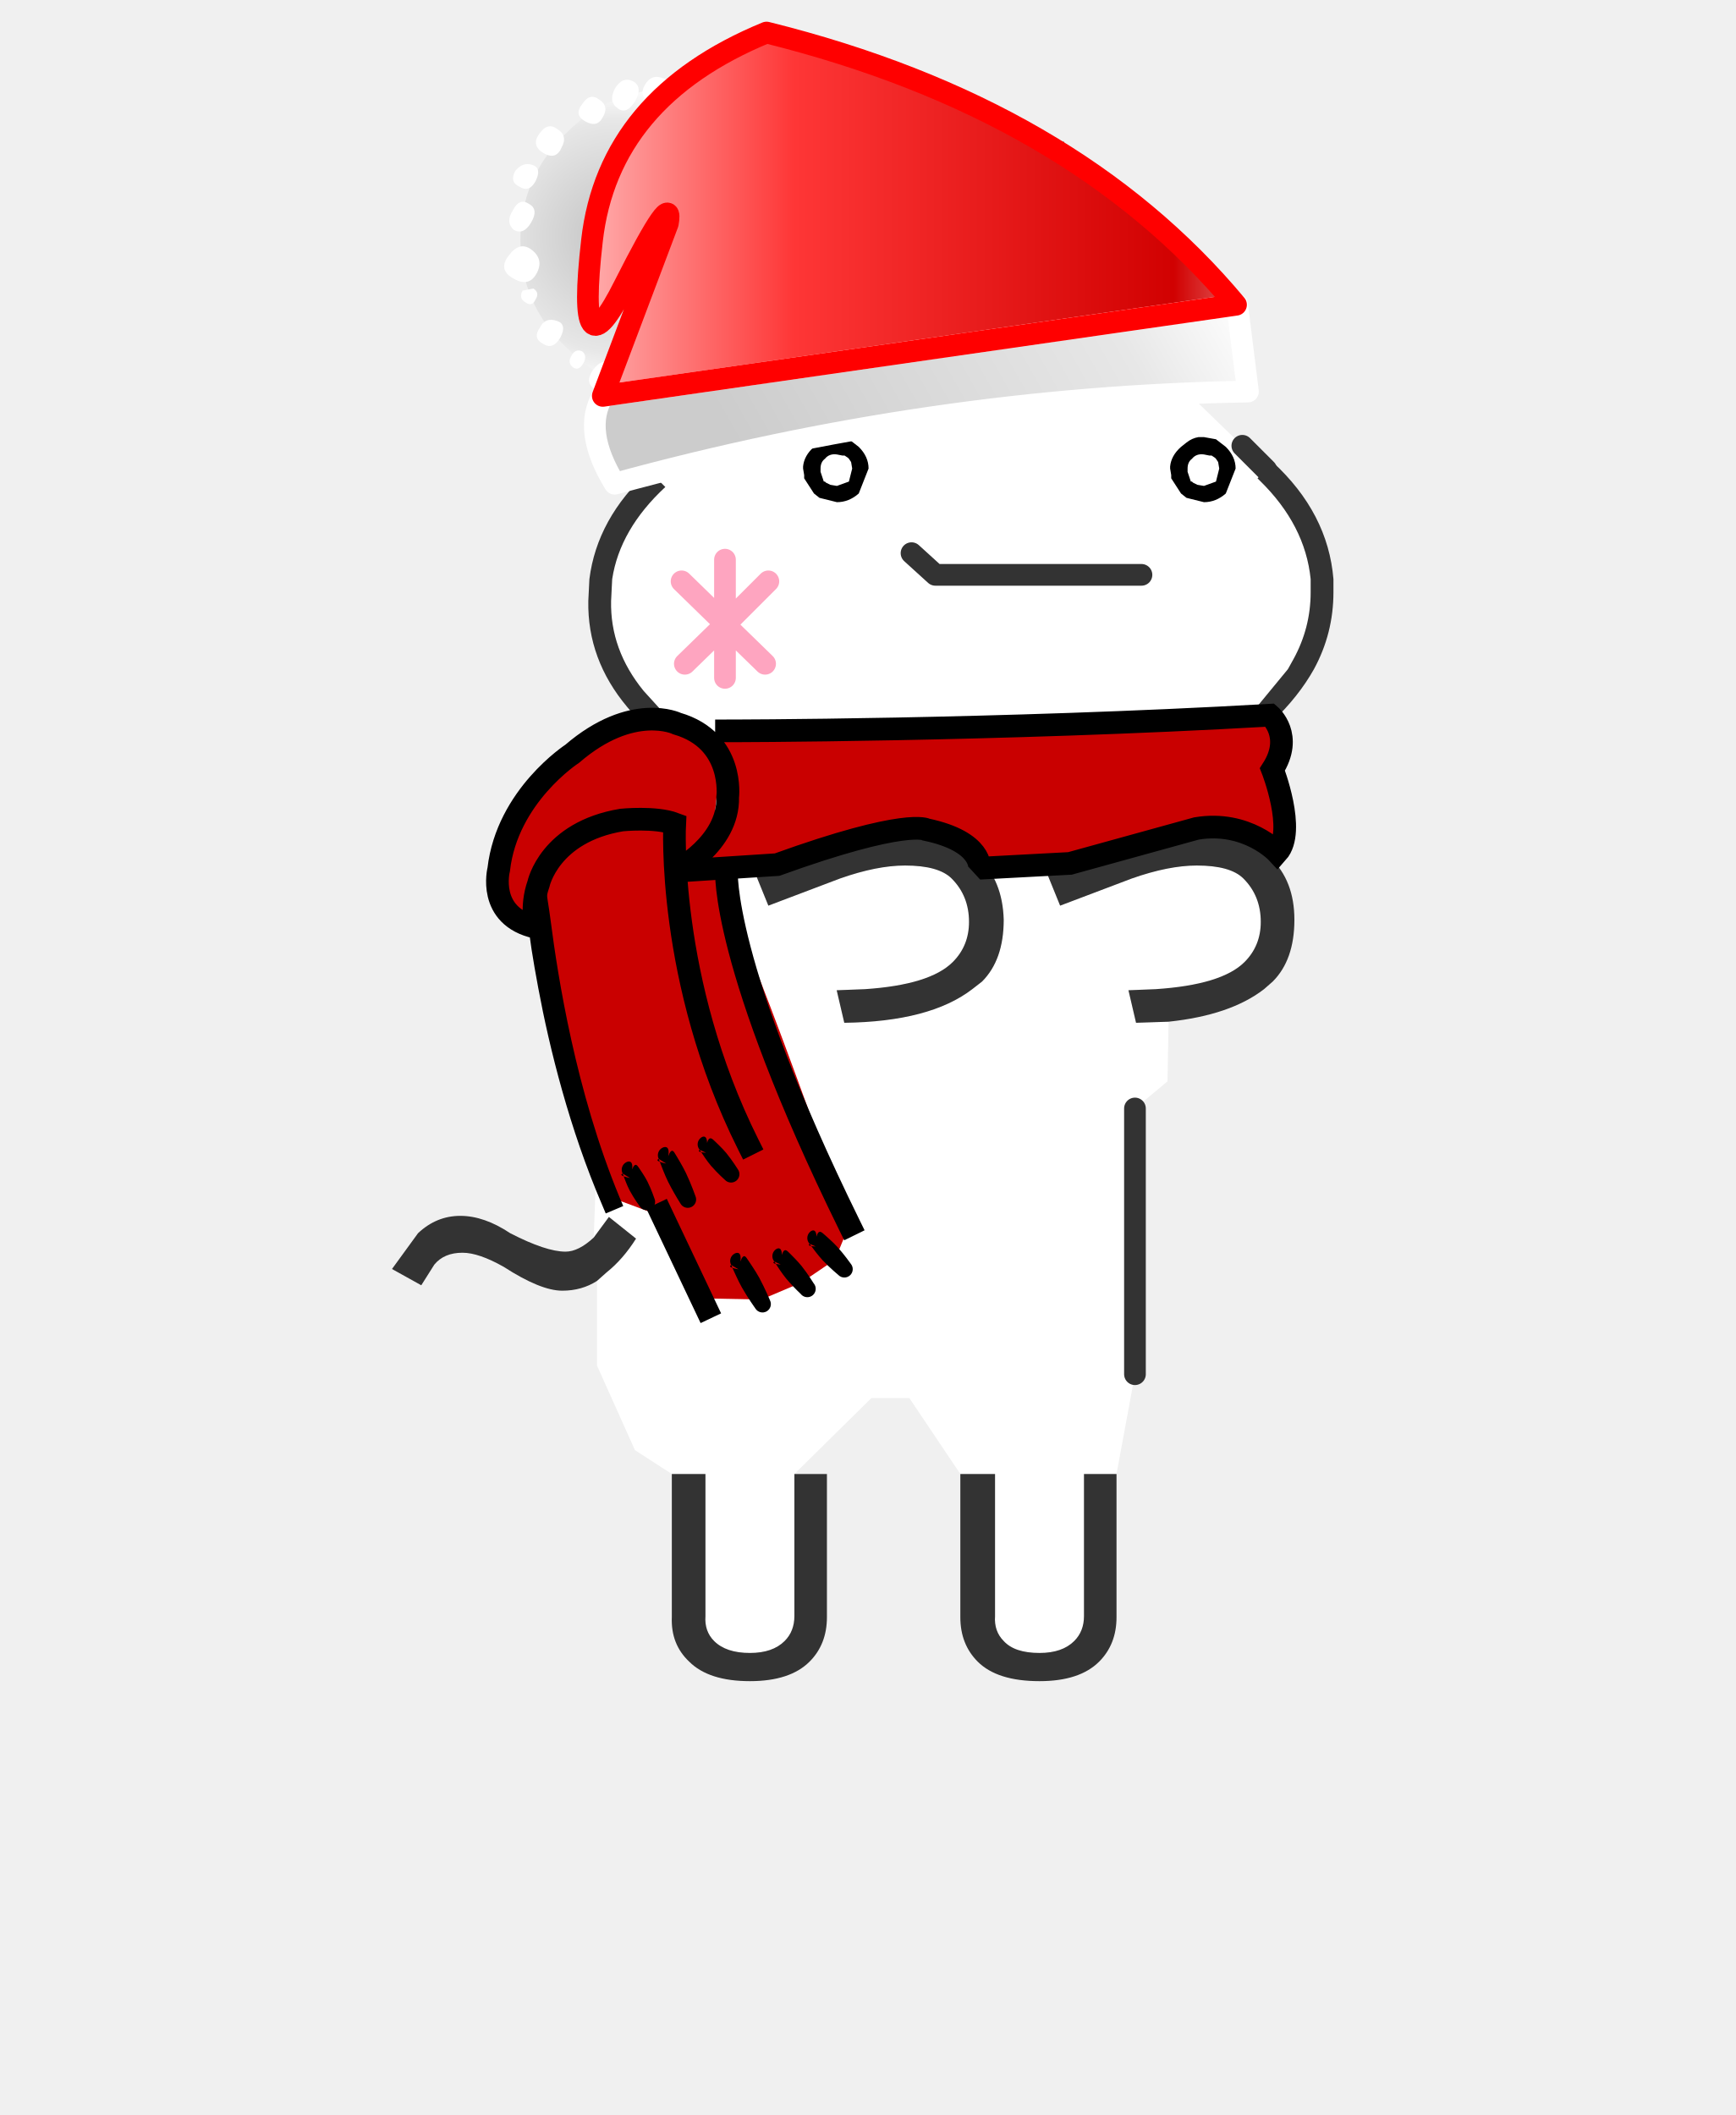
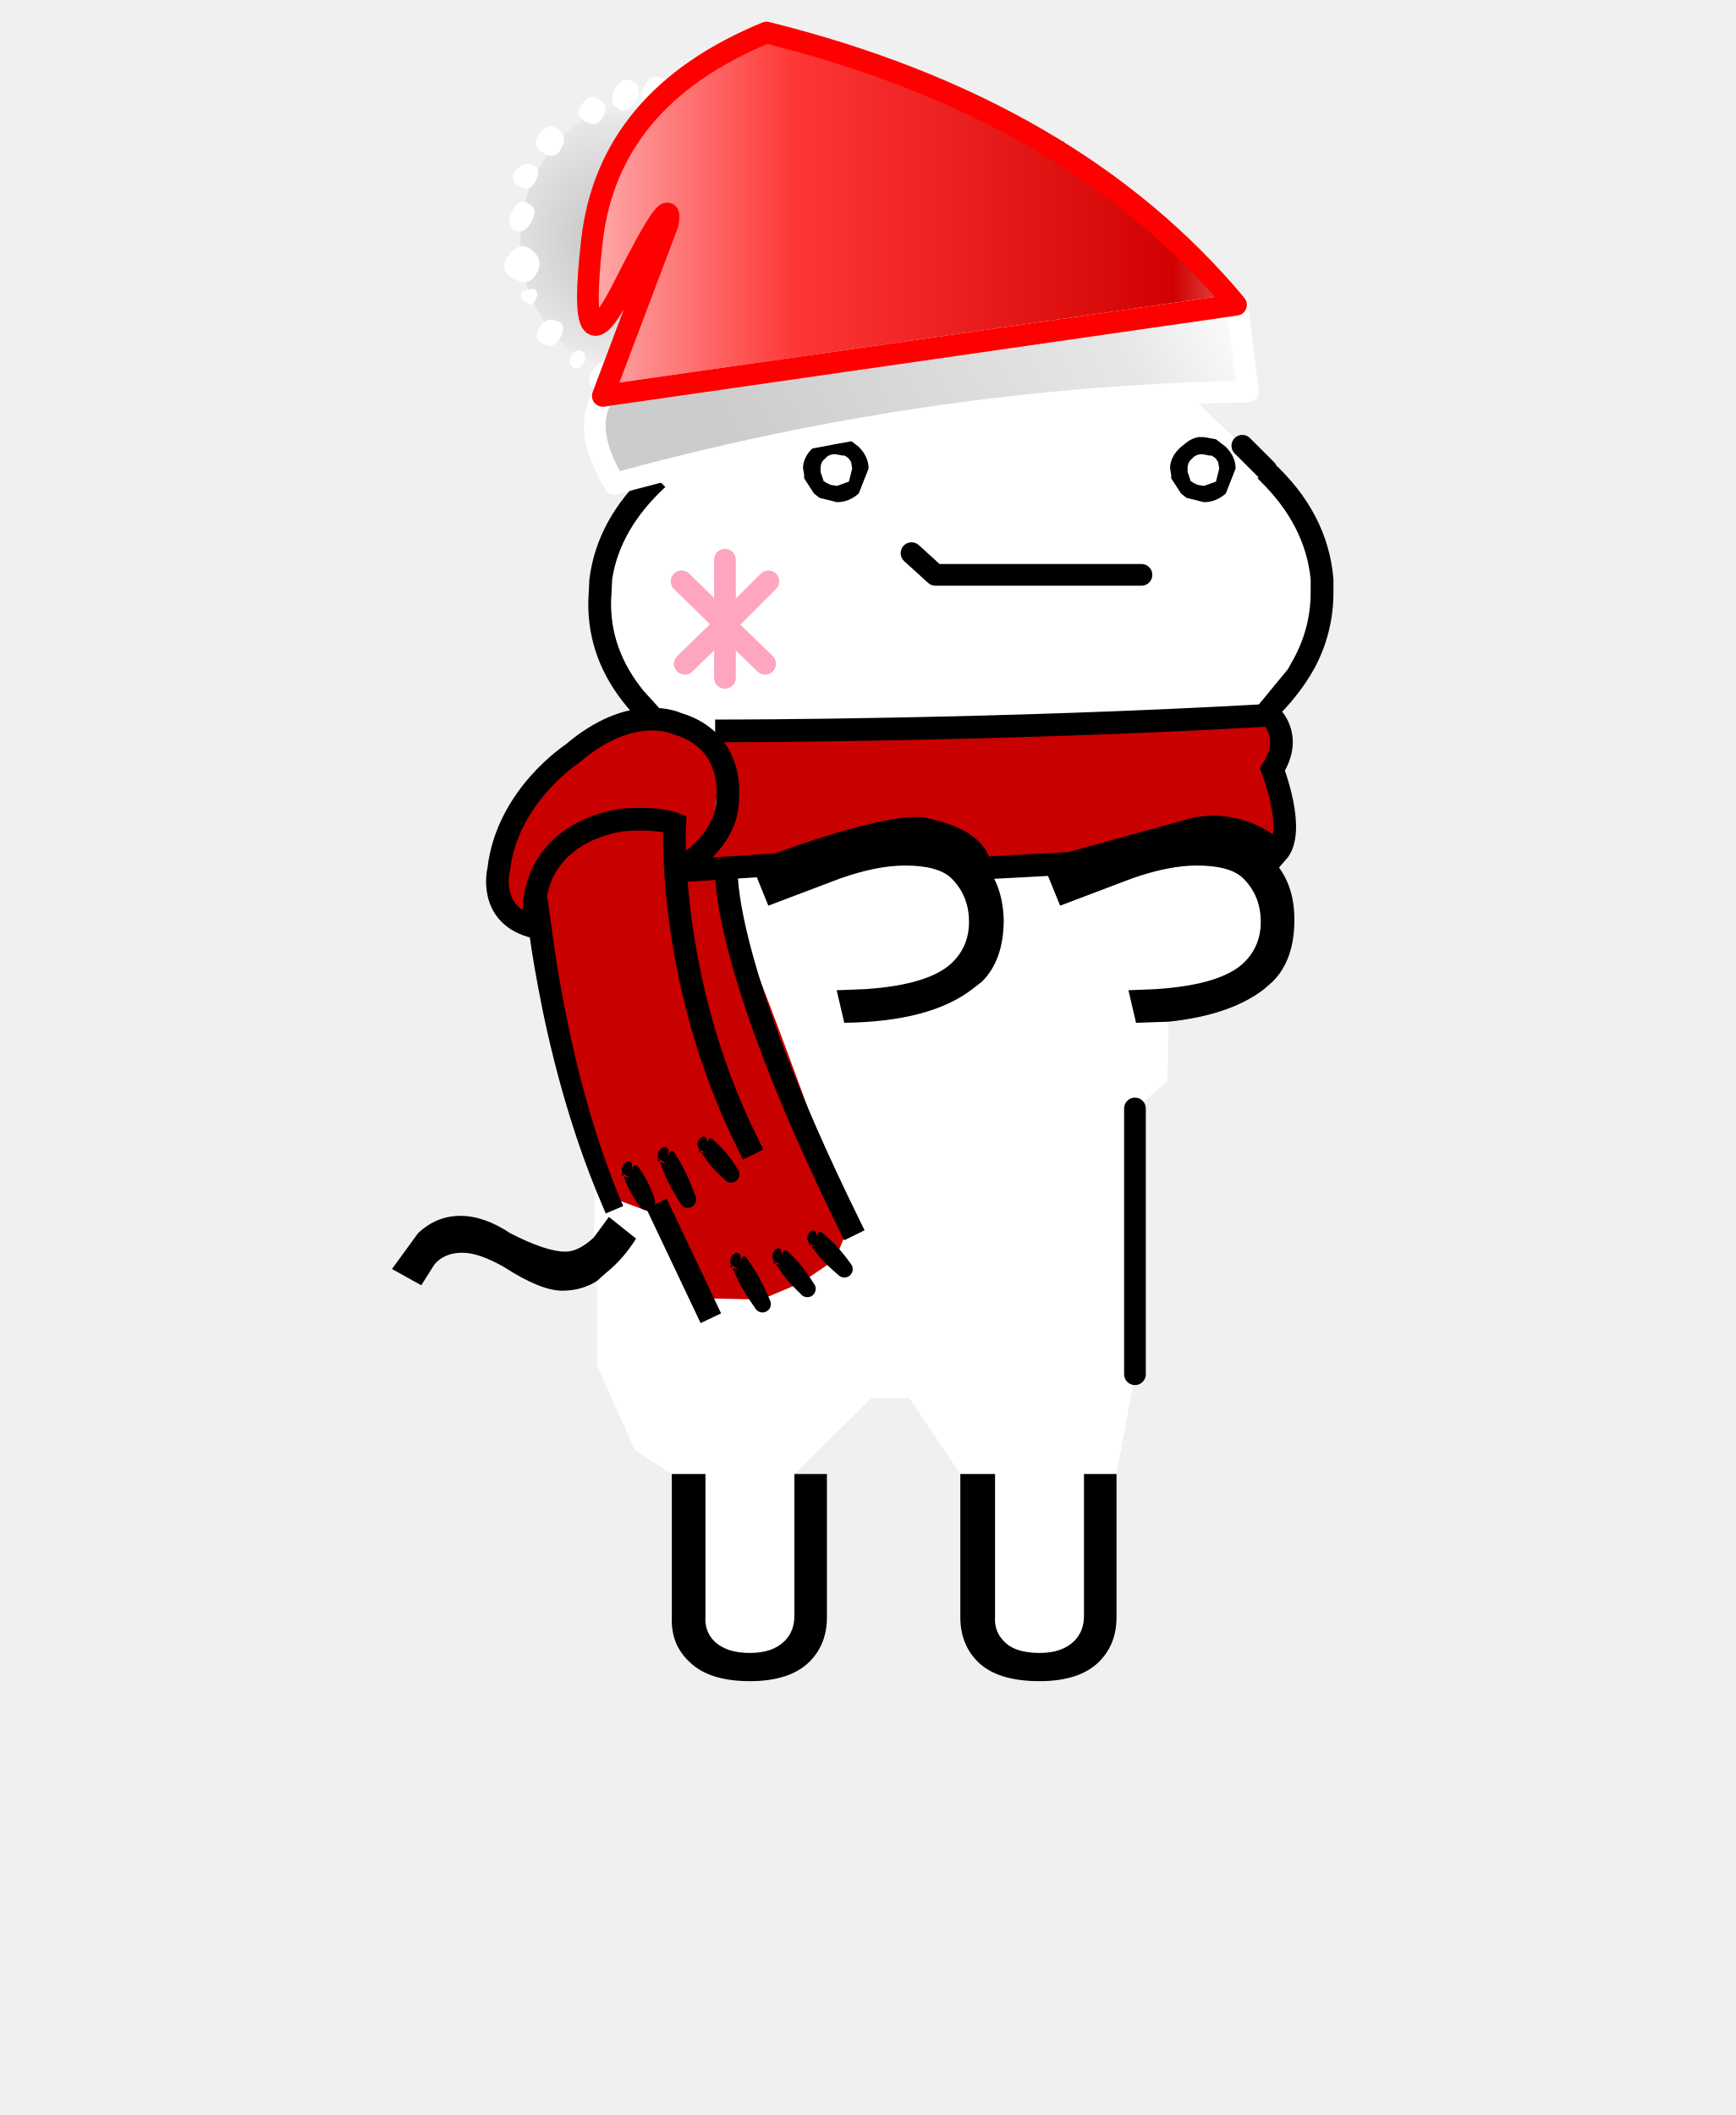
<svg xmlns="http://www.w3.org/2000/svg" xmlns:xlink="http://www.w3.org/1999/xlink" height="195" width="160" version="1.1" id="svg23">
  <defs id="defs21">
    <g id="j">
      <path d="M.25-60h3.9l1.2.55 3.9-8.6 3.85 8.6 1.25-.55 3.15 3.05 1.1 1.1-.4.4.1.1q2.1 2.05 2.35 4.55v.6q0 1.65-.8 3.1l-.25.45-1.4 1.7.15.15-.3.25-3.25.9v4.7l-3.25.7-3.1.9.65 1.6L12.4-37q1.7-.6 3-.6 1.55 0 2.15.6.8.8.8 2 0 1.1-.75 1.85-1.05 1.05-4.1 1.25l-1.25.05.35 1.5 1.5-.05-.05 2.75-1.5 1.25v12.25l-.85 4.6h-1.5V-3q0 .7-.45 1.15-.55.55-1.6.55Q7-1.3 6.5-1.85 6.05-2.3 6.1-3v-6.55H4.5l-2.35-3.5H.4l-3.55 3.5V-3q0 .7-.45 1.15-.55.55-1.6.55-1.1 0-1.65-.55-.45-.45-.4-1.15v-6.55H-8.8l-1.7-1.1-1.75-3.9v-3.9l.45-.4q.75-.6 1.35-1.55l-1.25-1-.7.95.4-10.95 1.75-12.8.4.35.75-.7-1-1.1q-1.55-1.9-1.5-4.15l.05-1q.35-2.3 2.45-4.25l-.75-.75.5-3.95.65.3 3.85-8.6 3.85 8.6L.25-60m5.1 22.05Q4.3-39 2.1-39q-1.35 0-4 .75l-3.1.9.65 1.6 3.3-1.25q1.7-.6 3-.6 1.55 0 2.15.6.8.8.8 2 0 1.1-.75 1.85Q3.1-32.1.1-31.9l-1.3.05.35 1.5q3.95-.05 5.9-1.55l.45-.35q1-1 1-2.85-.05-1.8-1.15-2.85" fill="#fff" fill-rule="evenodd" transform="translate(21.7 71)" id="path1" />
-       <path d="m4.15-60 5.1-11 5.1 11-1.25.55-3.85-8.6-3.9 8.6-1.2-.55m14.5 4.1.25-.3q2.55 2.35 2.8 5.4v.6q0 1.9-.9 3.55-.7 1.25-1.9 2.4l-.55-.55-.15-.15 1.4-1.7.25-.45q.8-1.45.8-3.1v-.6q-.25-2.5-2.35-4.55l-.1-.1.4-.4.05-.05M14.8-38.95l.75-.05q2.2 0 3.25 1.05 1.1 1.05 1.1 2.85 0 1.85-1 2.85l-.4.35q-1.55 1.2-4.4 1.5l-1.5.05-.35-1.5 1.25-.05q3.05-.2 4.1-1.25.75-.75.75-1.85 0-1.2-.8-2-.6-.6-2.15-.6-1.3 0-3 .6l-3.3 1.25-.65-1.6 3.1-.9 3.25-.7m-3.1 29.4v6.6q0 1.25-.8 2.05-.9.9-2.75.9Q6.2 0 5.3-.9q-.8-.8-.8-2.05v-6.6h1.6V-3q-.05.7.4 1.15.5.55 1.65.55 1.05 0 1.6-.55.45-.45.45-1.15v-6.55h1.5m-14.85 0h1.5v6.6q0 1.25-.8 2.05-.9.9-2.75.9Q-7.1 0-8-.9q-.85-.8-.8-2.05v-6.6h1.55V-3q-.05.7.4 1.15.55.55 1.65.55 1.05 0 1.6-.55.45-.45.45-1.15v-6.55m-9.1-8.9q-.7.45-1.6.45-1 0-2.7-1.1-1.15-.65-1.9-.65-.85 0-1.3.55l-.6.95-1.35-.75 1.2-1.65q.85-.8 1.95-.8t2.3.8q1.65.85 2.55.85.6 0 1.3-.65l.7-.95 1.25 1q-.6.95-1.35 1.55l-.45.4m2-25.75-.6-.7q-1.85-2.2-1.8-4.9l.05-1q.35-2.8 2.75-5l.75.75q-2.1 1.95-2.45 4.25l-.05 1q-.05 2.25 1.5 4.15l1 1.1-.75.7-.4-.35m.9-15.55L-9.9-60l5.05-11 5.1 11-1.25.55-3.85-8.6-3.85 8.6-.65-.3m14.7 21.8q1.1 1.05 1.15 2.85 0 1.85-1 2.85l-.45.35q-1.95 1.5-5.9 1.55l-.35-1.5 1.3-.05q3-.2 4.05-1.25.75-.75.75-1.85 0-1.2-.8-2-.6-.6-2.15-.6-1.3 0-3 .6l-3.3 1.25-.65-1.6 3.1-.9Q.75-39 2.1-39q2.2 0 3.25 1.05" fill="#333" fill-rule="evenodd" transform="translate(21.7 71)" id="path2" />
+       <path d="m4.15-60 5.1-11 5.1 11-1.25.55-3.85-8.6-3.9 8.6-1.2-.55m14.5 4.1.25-.3q2.55 2.35 2.8 5.4v.6q0 1.9-.9 3.55-.7 1.25-1.9 2.4l-.55-.55-.15-.15 1.4-1.7.25-.45q.8-1.45.8-3.1v-.6q-.25-2.5-2.35-4.55l-.1-.1.4-.4.05-.05M14.8-38.95l.75-.05q2.2 0 3.25 1.05 1.1 1.05 1.1 2.85 0 1.85-1 2.85l-.4.35q-1.55 1.2-4.4 1.5l-1.5.05-.35-1.5 1.25-.05q3.05-.2 4.1-1.25.75-.75.75-1.85 0-1.2-.8-2-.6-.6-2.15-.6-1.3 0-3 .6l-3.3 1.25-.65-1.6 3.1-.9 3.25-.7m-3.1 29.4v6.6q0 1.25-.8 2.05-.9.9-2.75.9Q6.2 0 5.3-.9q-.8-.8-.8-2.05v-6.6h1.6V-3q-.05.7.4 1.15.5.55 1.65.55 1.05 0 1.6-.55.45-.45.45-1.15v-6.55h1.5m-14.85 0h1.5v6.6q0 1.25-.8 2.05-.9.9-2.75.9Q-7.1 0-8-.9q-.85-.8-.8-2.05v-6.6h1.55V-3q-.05.7.4 1.15.55.55 1.65.55 1.05 0 1.6-.55.45-.45.45-1.15v-6.55m-9.1-8.9q-.7.45-1.6.45-1 0-2.7-1.1-1.15-.65-1.9-.65-.85 0-1.3.55l-.6.95-1.35-.75 1.2-1.65q.85-.8 1.95-.8t2.3.8q1.65.85 2.55.85.6 0 1.3-.65l.7-.95 1.25 1q-.6.95-1.35 1.55l-.45.4m2-25.75-.6-.7q-1.85-2.2-1.8-4.9l.05-1q.35-2.8 2.75-5l.75.75q-2.1 1.95-2.45 4.25l-.05 1q-.05 2.25 1.5 4.15l1 1.1-.75.7-.4-.35m.9-15.55L-9.9-60l5.05-11 5.1 11-1.25.55-3.85-8.6-3.85 8.6-.65-.3m14.7 21.8q1.1 1.05 1.15 2.85 0 1.85-1 2.85l-.45.35q-1.95 1.5-5.9 1.55l-.35-1.5 1.3-.05q3-.2 4.05-1.25.75-.75.75-1.85 0-1.2-.8-2-.6-.6-2.15-.6-1.3 0-3 .6l-3.3 1.25-.65-1.6 3.1-.9Q.75-39 2.1-39q2.2 0 3.25 1.05" fill="#000" fill-rule="evenodd" transform="translate(21.7 71)" id="path2" />
      <path d="m17.5-56.95 1.15 1.05-.05.05-1.1-1.1" fill="red" fill-rule="evenodd" transform="translate(21.7 71)" id="path3" />
-       <path d="M.25-60h3.9m8.4 33.6v12.25m6.05-41.7-1.1-1.1" fill="none" stroke="#333" stroke-linecap="round" stroke-linejoin="round" transform="translate(21.7 71)" id="path4" />
+       <path d="M.25-60h3.9m8.4 33.6v12.25m6.05-41.7-1.1-1.1" fill="none" stroke="#000" stroke-linecap="round" stroke-linejoin="round" transform="translate(21.7 71)" id="path4" />
    </g>
    <g id="k" transform="translate(11.45 4.1)">
      <use height="2" transform="translate(-.85 -4.1)" width="11.6" xlink:href="#a" id="use4" />
      <use height="6.45" transform="translate(-11.45 -3.8)" width="5" xlink:href="#b" id="use5" />
    </g>
    <g id="l" transform="translate(123.2 9.5)">
      <use height="14.9" transform="translate(-103.9 -6.95)" width="15.5" xlink:href="#c" id="use6" />
      <use height="21.8" transform="translate(-123.2 -9.5)" width="31.45" xlink:href="#d" id="use7" />
    </g>
    <g id="i" fill-rule="evenodd">
      <path d="M4.9-4.95Q7-2.9 7 0q0 2.9-2.1 4.9Q2.9 7 0 7q-2.9 0-4.95-2.1Q-7 2.9-7 0q0-2.9 2.05-4.95Q-2.9-7 0-7q2.9 0 4.9 2.05" fill="url(#e)" transform="translate(7.75 7.55)" id="path7" />
      <path d="M.45-7.5q.5-.2.8.3.3.5-.15.75L.5-6.5H.4q-.45.3-.75-.25-.3-.6.15-.75l.5.05.15-.05m1.35.15q.5-.25.85.35.3.6-.15.9-.4.3-.8-.35-.35-.65.1-.9m1.55.85q.45-.35.8.2.4.5-.15.8-.55.3-.8-.2-.3-.5.15-.8m3.9 3.3q.25.5-.2.7-.45.3-.75-.25-.3-.6.15-.75.45-.15.8.3M5.1-4.3q-.3-.55.2-.85.45-.35.85.25.35.5-.2.85-.6.35-.85-.25M6.5-.85q-.35-.6.1-.85.45-.3.75.3.35.55-.05.9-.45.25-.8-.35M6.25 1.5Q5.9.85 6.5.4q.55-.4 1.05.3.5.65-.25 1.05-.7.4-1.05-.25m.65.8q.2.35-.15.55-.3.2-.45-.15-.2-.3.1-.5l.5.1M5.3 3.7q.55-.2.8.3.35.5-.15.75-.45.3-.8-.3-.3-.6.15-.75M1.55 7.25q-.55.3-.85-.2-.2-.55.2-.85.5-.3.85.2t-.2.85m1.9-.35q-.65.4-.95-.2-.35-.6.2-1 .5-.35.95.25.45.65-.2.95m.65-1.25q-.2-.35.05-.55.3-.15.5.2t-.1.55q-.25.15-.45-.2m-5.9-12.1q-.3.2-.5-.1l.15-.55.45.15q.25.3-.1.5m-1.65.75q-.5.3-.8-.2-.25-.45.15-.8.45-.25.8.2.4.5-.15.8m-.65.4q.35.6-.15.95-.45.35-.8-.35-.4-.65.1-.95.45-.25.85.35m-1.4 1.6q-.3.2-.5-.2-.15-.4.1-.45.35-.1.5.2.2.25-.1.45m-.65 1.15q.45.65-.25 1-.7.4-1-.25-.3-.65.25-1t1 .25M-6.5-.9q.45.6-.2.95-.6.35-.95-.2-.3-.6.2-1 .55-.35.95.25m-.8 2.6q-.35-.65.1-.95.5-.25.85.35.3.6-.15.95-.4.25-.8-.35m2.45 2.45q.35.55-.2.85-.55.3-.85-.2-.2-.55.2-.85.5-.3.85.2m-.7-.45q-.6.35-.95-.4-.4-.75.2-.95.6-.2.95.4.4.55-.2.95m1.05 1.35q.6-.45 1.1.25.5.7-.2 1.15-.75.4-1.1-.3-.4-.65.2-1.1M-.4 7.3q-.3.15-.45-.2-.2-.35.1-.4.25-.15.45.15.2.25-.1.45m-2 0q-.45.25-.75-.3-.35-.6.05-.85.45-.25.8.3.3.55-.1.85" fill="#fff" transform="translate(7.75 7.55)" id="path8" />
    </g>
    <g id="d">
      <path d="M-92.95 7.75q.95 1.6-.55 4.05-14.6-4-29.2-4.25l.5-4h.05-.05.05l29.2 4.2" fill="url(#f)" fill-rule="evenodd" transform="translate(123.2 9.5)" id="path9" />
      <path d="M-122.15 3.55Q-114.6-5.5-100.5-9q7.3 3 8.05 9.6.75 6.55-1.5 2.05-2.3-4.55-2-2.85l3 7.95-29.2-4.2" fill="url(#g)" fill-rule="evenodd" transform="translate(123.2 9.5)" id="path10" />
      <path d="M-92.95 7.75q.95 1.6-.55 4.05-14.6-4-29.2-4.25l.5-4h.05l29.2 4.2m-29.25-4.2h.05" fill="none" stroke="#fff" stroke-linecap="round" stroke-linejoin="round" transform="translate(123.2 9.5)" id="path11" />
      <path d="M-122.15 3.55Q-114.6-5.5-100.5-9q7.3 3 8.05 9.6.75 6.55-1.5 2.05-2.3-4.55-2-2.85l3 7.95z" fill="none" stroke="red" stroke-linecap="round" stroke-linejoin="round" transform="translate(123.2 9.5)" id="path12" />
    </g>
    <linearGradient gradientTransform="matrix(-.0157 -.0091 .0025 -.0044 -107.85 7.65)" gradientUnits="userSpaceOnUse" id="f" spreadMethod="pad" x1="-819.2" x2="819.2">
      <stop offset=".204" stop-color="#ccc" id="stop12" />
      <stop offset=".804" stop-color="#e7e7e7" id="stop13" />
      <stop offset="1" stop-color="#fff" id="stop14" />
    </linearGradient>
    <linearGradient gradientTransform="matrix(.0283 0 0 .0102 -104.45 -.65)" gradientUnits="userSpaceOnUse" id="g" spreadMethod="pad" x1="-819.2" x2="819.2">
      <stop offset=".004" stop-color="#fff" id="stop15" />
      <stop offset=".18" stop-color="#d10101" id="stop16" />
      <stop offset=".557" stop-color="#fe3636" id="stop17" />
      <stop offset=".906" stop-color="#fff" id="stop18" />
    </linearGradient>
-     <path d="M10.25-2.6H.75l-1.1-1" fill="none" stroke="#333" stroke-linecap="round" stroke-linejoin="round" transform="translate(.85 4.1)" id="a" />
+     <path d="M10.25-2.6H.75l-1.1-1" fill="none" stroke="#000" stroke-linecap="round" stroke-linejoin="round" transform="translate(.85 4.1)" id="a" />
    <path d="m2-1.7-2 2 1.85 1.8M0 .3V.25v2.5M0 .3l-1.85 1.8M-2-1.7 0 .25V-2.7" fill="none" stroke="#fea5c0" stroke-linecap="round" stroke-linejoin="round" transform="translate(2.5 3.2)" id="h" />
    <use height="6.45" width="5" xlink:href="#h" id="b" />
    <use height="14.9" width="15.5" xlink:href="#i" id="c" />
    <radialGradient cx="0" cy="0" gradientTransform="translate(2.6 -.2) scale(.0086)" gradientUnits="userSpaceOnUse" id="e" r="819.2" spreadMethod="pad">
      <stop offset=".204" stop-color="#ccc" id="stop19" />
      <stop offset=".757" stop-color="#e7e7e7" id="stop20" />
      <stop offset="1" stop-color="#fff" id="stop21" />
    </radialGradient>
  </defs>
  <use height="71" transform="matrix(2 0 0 2 36.141 13)" width="43.4" xlink:href="#j" id="use21" />
  <path d="m 66.759,67.148 50.778,-1.222 0.666,2.555 -0.555,2.889 1,3.445 -1.222,4.444 -4.112,-2.666 -7,0.333 -7.444,2.667 -7.667,0.555 -5.889,-3.555 -7.666,1.111 -6.889,2.333 -7.445,0.556 1.875,-2.409 1.792,-5.814 -0.889,-2.555 -2.222,-2.445 -4.889,-1.222 -5.111,2.222 -4.556,4.778 -3.333,5.556 -0.222,2.889 1.555,2.444 1.778,1.667 7.445,24.777 4.777,1.778 3.334,7.445 5.555,0.111 3.667,-1.556 3.111,-2.111 1.333,-3.222 c 0,0 -11.921,-34.318 -12.995,-32.483" fill="#c90000" id="path4-5" style="display:inline" />
  <path d="m 66.981,67.384 c 0,0 24.889,0 50.111,-1.445 0,0 2.222,1.889 0.222,5 0,0 2.223,5.667 0.445,7.667 0,0 -2.778,-3 -7.445,-2.222 l -11.666,3.222 -8.334,0.444 c 0,0 0.334,-2.444 -4.888,-3.555 0,0 -1.778,-1.111 -13.778,3.222 l -9.362,0.606 c 0,0 4.917,-2.495 4.806,-6.828 0,0 0.667,-5.222 -4.666,-6.778 0,0 -4.112,-2 -9.667,2.778 0,0 -6,3.889 -6.778,10.666 0,0 -1.111,4.334 3.445,5.334 0,0 -0.556,-1.778 0.222,-4 0,0 1,-4.778 7.666,-5.889 0,0 3.112,-0.32 4.889,0.347 0,0 -0.777,14.444 6.778,29.555" fill="none" stroke="#000000" stroke-width="2.09" stroke-linecap="square" stroke-miterlimit="1.5" id="path5" />
  <path d="m 50.414,82.438 c 0.043,-0.067 0.067,-0.129 -0.002,-0.136 v -1.016 h -0.875 c -0.143,-0.012 -0.785,0.086 -0.901,0.902 -0.021,0.146 -0.033,0.457 -0.032,0.918 10e-4,0.416 10e-4,0.966 0.056,1.634 0.127,1.56 0.482,3.758 0.969,6.367 1.038,5.569 2.884,12.994 5.878,19.963 l 0.341,0.808 1.614,-0.681 -0.341,-0.807 c -4.045,-9.769 -5.698,-20.425 -6.34,-25.417 a 48.495,48.495 0 0 0 -0.143,-1.034 c -0.104,-0.7 -0.196,-1.207 -0.224,-1.501 z m -0.002,-0.136 h -0.014 c -0.031,0 0.008,0.071 0.014,0.128 v 0.01 l 0.002,-0.002 -0.002,-0.008 z m 14.236,23.927 -0.096,-0.148 c -0.023,-0.034 -0.034,-0.077 -0.045,-0.069 -0.175,0.113 -0.042,0.179 0.141,0.217 0.088,0.136 0.211,0.323 0.361,0.534 0.161,0.226 0.341,0.485 0.548,0.724 0.597,0.69 1.278,1.295 1.278,1.295 a 0.772,0.772 0 0 0 1.181,-0.992 c 0,0 -0.478,-0.775 -1.055,-1.483 -0.2,-0.244 -0.424,-0.467 -0.619,-0.664 -0.263,-0.267 -0.487,-0.469 -0.593,-0.569 -0.303,-0.287 -0.467,-0.039 -0.555,0.305 -0.011,-0.695 -0.351,-0.669 -0.598,-0.461 a 0.77,0.77 0 0 0 -0.094,1.086 l 0.59,0.275 c 0,0 -0.25,-0.009 -0.444,-0.05 z m -3.816,0.886 -0.06,-0.162 c -0.018,-0.048 -0.02,-0.103 -0.036,-0.097 -0.23,0.085 -0.106,0.181 0.096,0.259 0.072,0.193 0.177,0.476 0.311,0.802 0.133,0.323 0.28,0.692 0.458,1.048 a 25.231,25.231 0 0 0 1.131,1.992 0.772,0.772 0 0 0 1.387,-0.675 c 0,0 -0.379,-1.082 -0.869,-2.119 -0.17,-0.36 -0.369,-0.704 -0.542,-1.008 -0.231,-0.409 -0.435,-0.73 -0.529,-0.886 -0.229,-0.379 -0.432,-0.049 -0.569,0.332 0.16,-0.859 -0.208,-0.939 -0.522,-0.786 a 0.77,0.77 0 0 0 -0.356,1.03 l 0.694,0.434 c 0,0 -0.353,-0.07 -0.594,-0.164 z m -3.332,1.337 -0.063,-0.175 c -0.014,-0.036 -0.015,-0.077 -0.027,-0.073 -0.225,0.082 -0.107,0.173 0.09,0.248 0.051,0.14 0.12,0.328 0.208,0.54 0.099,0.239 0.209,0.512 0.348,0.771 0.404,0.75 0.907,1.433 0.907,1.433 a 0.772,0.772 0 0 0 1.369,-0.71 c 0,0 -0.268,-0.805 -0.648,-1.567 -0.132,-0.263 -0.292,-0.51 -0.43,-0.728 -0.187,-0.296 -0.352,-0.523 -0.428,-0.635 -0.234,-0.34 -0.416,-0.086 -0.54,0.257 0.096,-0.752 -0.253,-0.809 -0.549,-0.656 a 0.77,0.77 0 0 0 -0.329,1.039 l 0.684,0.417 c 0,0 -0.354,-0.069 -0.592,-0.161 z" id="path6" style="display:inline" />
  <path d="m 66.981,80.286 c 0,0 -0.555,8.471 11.333,32.667" fill="none" stroke="#000000" stroke-width="2.09" stroke-linecap="square" stroke-miterlimit="1.5" id="path7-7" style="display:inline" />
  <path d="m 74.796,114.888 -0.101,-0.137 c -0.026,-0.036 -0.041,-0.081 -0.053,-0.072 -0.162,0.119 -0.025,0.179 0.154,0.209 0.104,0.143 0.253,0.345 0.434,0.573 0.188,0.235 0.398,0.505 0.633,0.753 0.68,0.717 1.44,1.346 1.44,1.346 a 0.772,0.772 0 0 0 1.134,-1.046 c 0,0 -0.566,-0.808 -1.227,-1.543 -0.228,-0.255 -0.481,-0.486 -0.7,-0.691 -0.296,-0.277 -0.547,-0.487 -0.665,-0.59 -0.32,-0.28 -0.481,-0.021 -0.561,0.33 -0.026,-0.699 -0.366,-0.658 -0.604,-0.439 a 0.772,0.772 0 0 0 -0.043,1.09 l 0.566,0.248 c 0,0 -0.225,0 -0.407,-0.031 z" id="path8-5" style="display:inline" />
  <path d="m 60.981,111.926 4.111,8.667" fill="none" stroke="#000000" stroke-width="2.09" stroke-linecap="square" stroke-miterlimit="1.5" id="path9-5" style="display:inline" />
  <path d="m 67.533,116.897 -0.069,-0.158 c -0.021,-0.047 -0.026,-0.102 -0.041,-0.095 -0.218,0.095 -0.09,0.185 0.11,0.253 0.082,0.19 0.202,0.467 0.354,0.785 0.15,0.316 0.318,0.677 0.515,1.022 0.569,0.998 1.238,1.93 1.238,1.93 a 0.772,0.772 0 0 0 1.349,-0.749 c 0,0 -0.438,-1.06 -0.984,-2.071 -0.19,-0.35 -0.407,-0.683 -0.596,-0.978 -0.254,-0.396 -0.475,-0.706 -0.577,-0.857 -0.249,-0.365 -0.442,-0.046 -0.568,0.333 0.122,-0.838 -0.244,-0.895 -0.546,-0.727 a 0.772,0.772 0 0 0 -0.3,1.049 l 0.674,0.396 c 0,0 -0.328,-0.052 -0.559,-0.133 z m 3.997,-0.365 -0.094,-0.148 c -0.024,-0.037 -0.035,-0.082 -0.048,-0.074 -0.177,0.114 -0.043,0.182 0.142,0.222 0.094,0.146 0.225,0.351 0.387,0.583 0.17,0.243 0.359,0.521 0.576,0.779 a 18.06,18.06 0 0 0 1.335,1.408 0.771,0.771 0 1 0 1.195,-0.974 c 0,0 -0.505,-0.83 -1.109,-1.592 -0.209,-0.264 -0.443,-0.506 -0.647,-0.721 -0.274,-0.29 -0.508,-0.51 -0.618,-0.619 -0.302,-0.299 -0.468,-0.037 -0.559,0.316 0.002,-0.72 -0.343,-0.701 -0.596,-0.495 a 0.771,0.771 0 0 0 -0.111,1.085 l 0.598,0.284 c 0,0 -0.254,-0.011 -0.451,-0.054 z" id="path10-6" style="display:inline" />
  <use height="6.75" transform="matrix(2,0,0,2,61.841,50)" width="22.2" xlink:href="#k" id="use22" style="display:inline" />
  <g id="gikopoipoi_eyes_closed" style="display:none" fill="none" stroke="#000" stroke-linecap="round" stroke-linejoin="round">
    <path d="M107.76 43.4h6.3" stroke-width="3" id="path22" />
    <path d="M-.05 1.55H3.1" stroke-width="1.5" style="display:inline" transform="matrix(2 0 0 2 74.019 40.3)" id="path23" />
  </g>
  <path d="m 76.76,40.3 h 0.4 l 1.11,0.2 0.905,0.7 q 0.905,0.9 0.905,2 l -0.905,2.3 q -0.907,0.8 -2.012,0.8 l -1.61,-0.4 -0.505,-0.4 -0.905,-1.4 v -0.3 l -0.1,-0.6 V 43 q 0.1,-1 1.005,-1.8 l 0.505,-0.4 q 0.502,-0.4 1.105,-0.5 h 0.1 m 0.907,1.7 -0.502,-0.1 q -0.705,-0.1 -1.108,0.4 -0.402,0.3 -0.402,0.9 v 0.3 l 0.3,0.9 h 0.102 l 0.1,0.1 0.403,0.2 0.605,0.1 1.105,-0.4 0.302,-1.2 -0.1,-0.6 -0.2,-0.3 -0.1,-0.1 -0.302,-0.2 h -0.203 m 32.936,-1.7 h 0.4 l 1.108,0.2 0.907,0.7 q 0.905,0.9 0.905,2 l -0.905,2.3 q -0.907,0.8 -2.013,0.8 l -1.61,-0.4 -0.504,-0.4 -0.905,-1.4 v -0.3 l -0.1,-0.6 V 43 q 0.1,-1 1.005,-1.8 l 0.504,-0.4 q 0.503,-0.4 1.106,-0.5 h 0.1 m 0.907,1.7 -0.503,-0.1 q -0.705,-0.1 -1.107,0.4 -0.403,0.3 -0.403,0.9 v 0.3 l 0.3,0.9 h 0.103 l 0.1,0.1 0.403,0.2 0.604,0.1 1.108,-0.4 0.3,-1.2 -0.1,-0.6 -0.2,-0.3 -0.1,-0.1 -0.303,-0.2 h -0.202" style="display:inline;stroke-width:2.006" id="gikopoipoi_eyes_open" fill-rule="evenodd" />
  <use height="21.8" transform="matrix(-1.9994,0,0,2,116.059,2)" width="34.8" xlink:href="#l" id="use23" style="display:inline" />
</svg>
